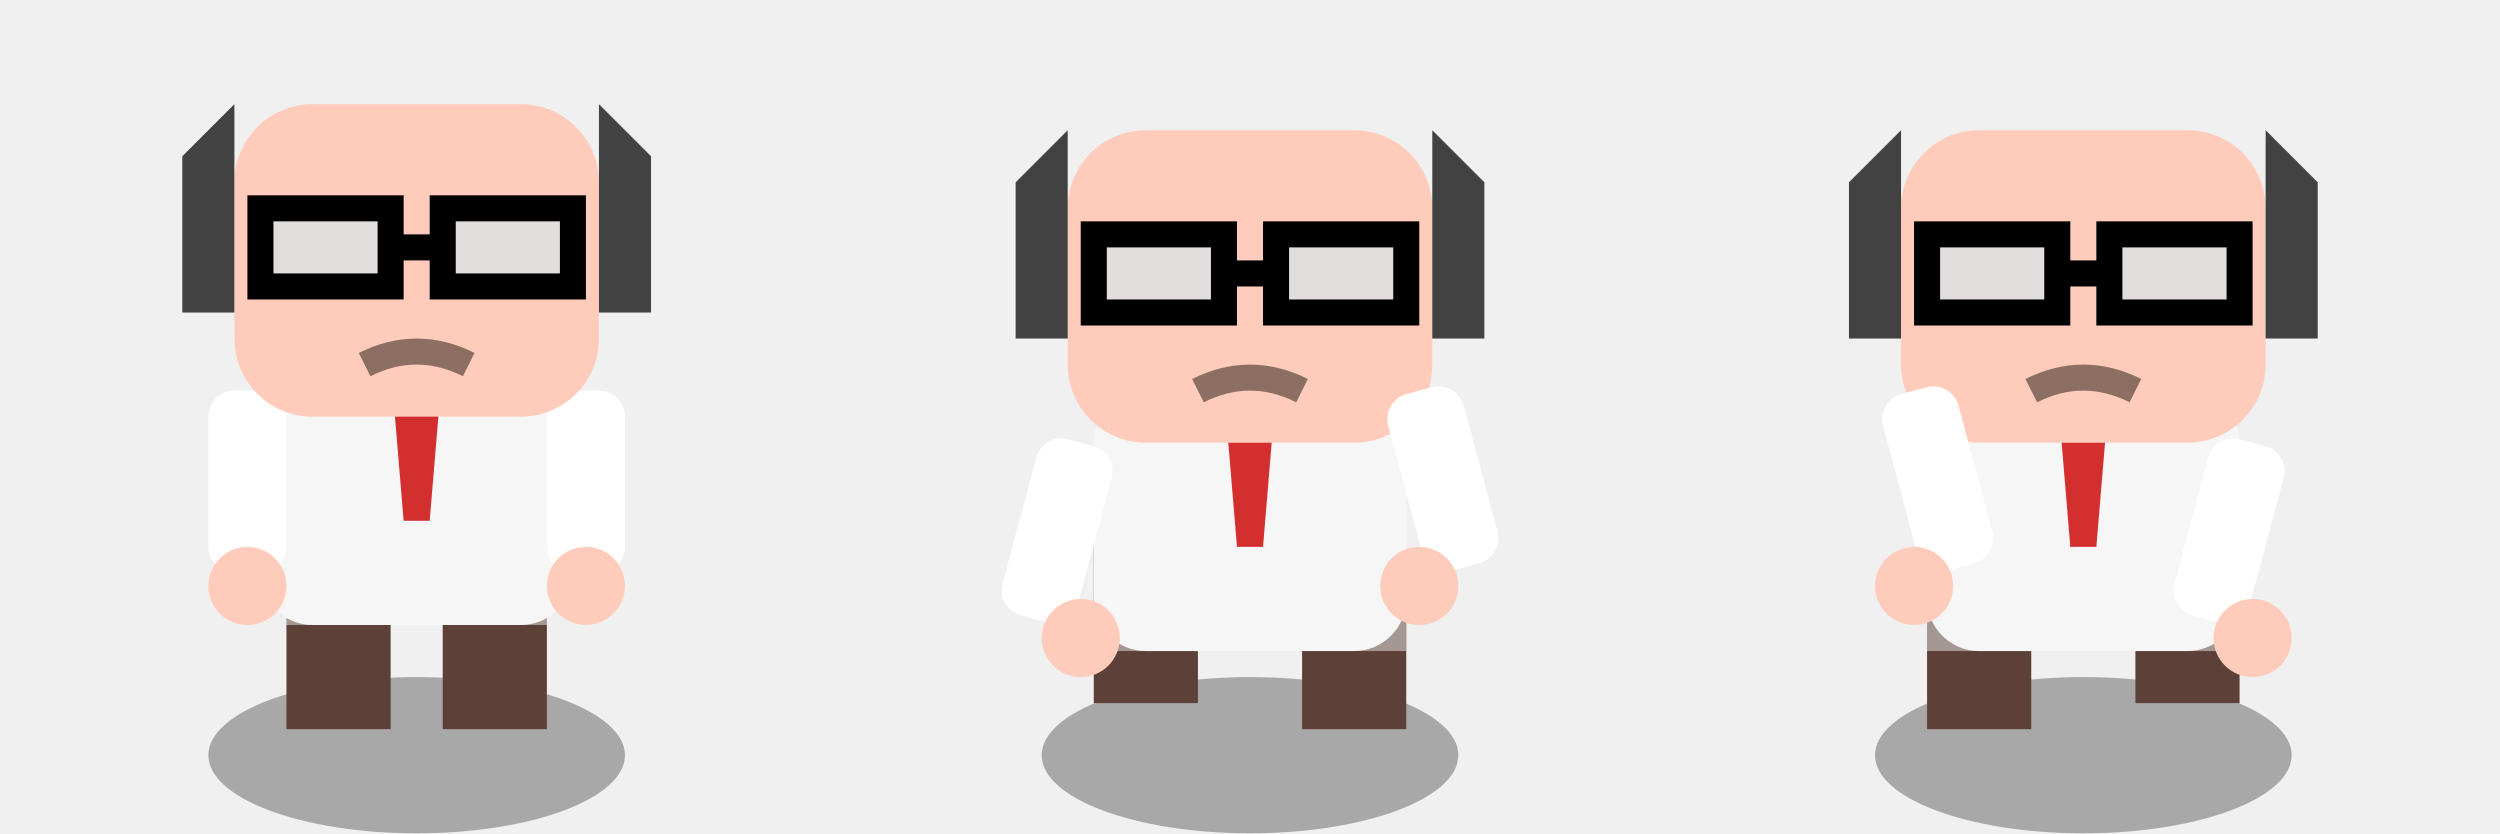
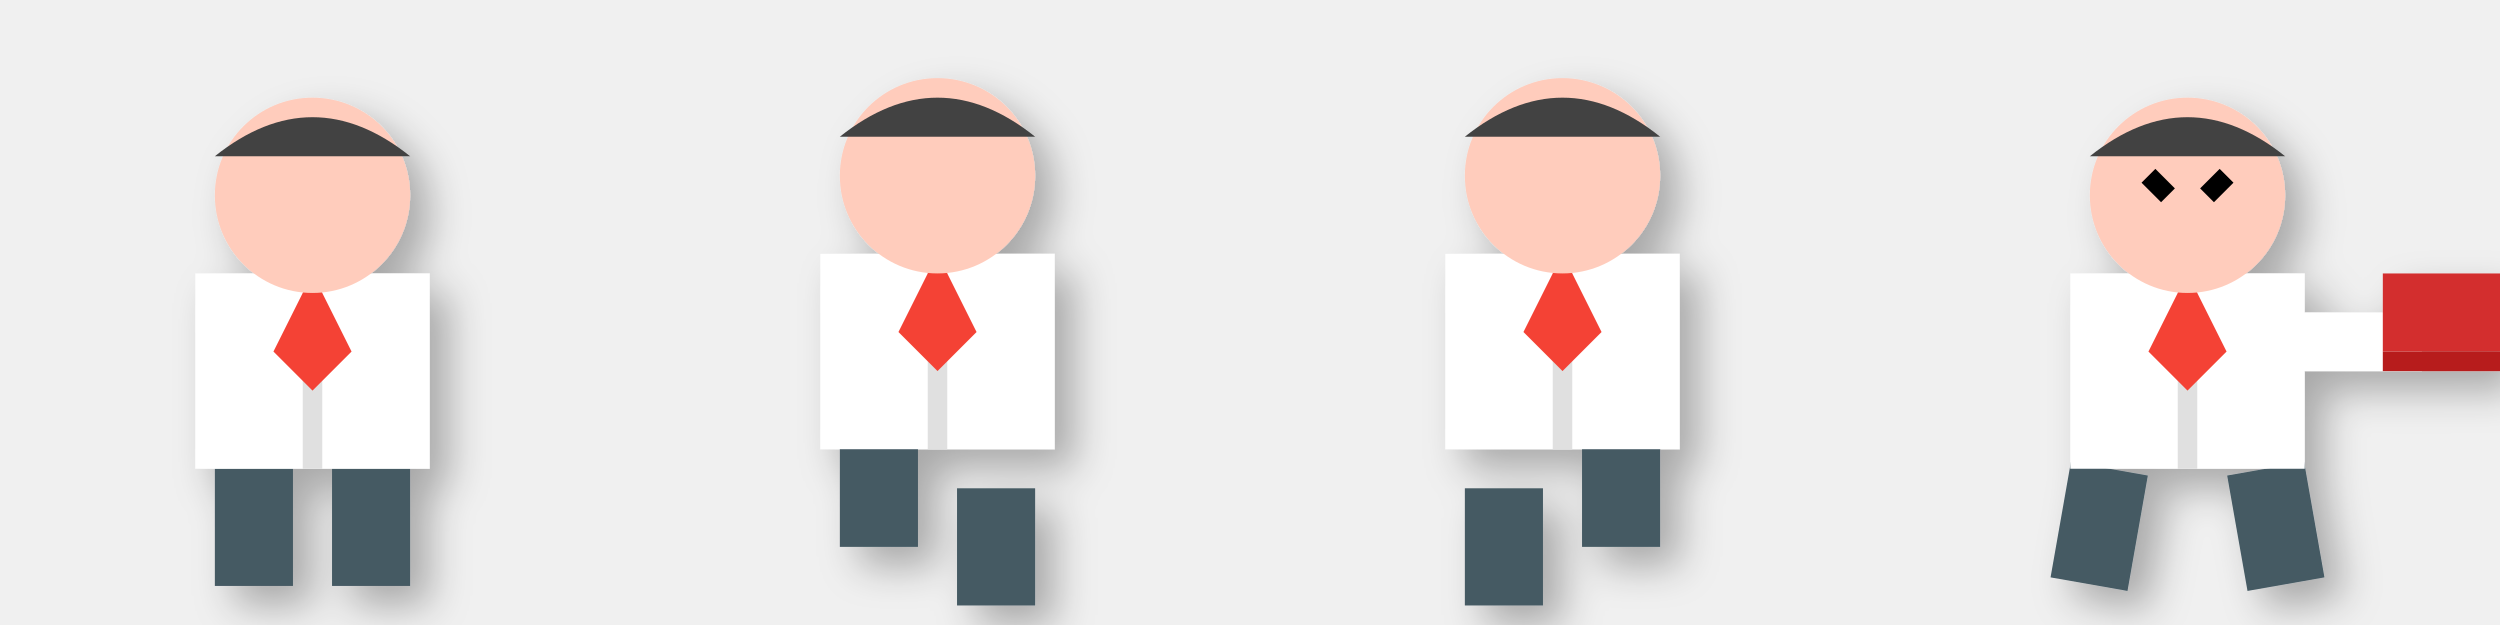
- <svg xmlns="http://www.w3.org/2000/svg" width="96" height="32" viewBox="0 0 96 32">
+ <svg xmlns="http://www.w3.org/2000/svg" width="128" height="32" viewBox="0 0 128 32">
  <defs>
+     <filter id="shadow" x="-50%" y="-50%" width="200%" height="200%">
+       <feDropShadow dx="1" dy="1" stdDeviation="1" flood-color="#000" flood-opacity="0.3" />
+     </filter>
+     <g id="body">
+       <rect x="10" y="14" width="12" height="10" fill="#FFF" />
+       <path d="M16 14 L16 24" stroke="#E0E0E0" stroke-width="1" />
+       <path d="M16 14 L14 18 L16 20 L18 18 L16 14" fill="#F44336" />
+     </g>
    <g id="head">
-       <rect x="-7" y="-10" width="14" height="12" rx="3" fill="#FFCCBC" />
-       <path d="M-7 -7 L-7 -2 L-9 -2 L-9 -8 L-7 -10 Z" fill="#424242" />
-       <path d="M7 -7 L7 -2 L9 -2 L9 -8 L7 -10 Z" fill="#424242" />
-       <rect x="-6" y="-6" width="5" height="3" stroke="#000" stroke-width="1" fill="rgba(200,240,255,0.5)" />
-       <rect x="1" y="-6" width="5" height="3" stroke="#000" stroke-width="1" fill="rgba(200,240,255,0.5)" />
-       <line x1="-1" y1="-4.5" x2="1" y2="-4.5" stroke="#000" stroke-width="1" />
-       <path d="M-2 0 Q0 -1 2 0" stroke="#8D6E63" stroke-width="1" fill="none" />
-     </g>
-     <g id="body">
-       <rect x="-6" y="0" width="12" height="10" rx="2" fill="#FFFFFF" />
-       <path d="M-6 0 L-6 10 L6 10 L6 0 Z" fill="#EEE" opacity="0.5" />
-       <path d="M-1 0 L1 0 L0.5 6 L-0.5 6 Z" fill="#D32F2F" />
+       <circle cx="16" cy="10" r="5" fill="#FFCCBC" />
+       <path d="M11 8 Q16 4 21 8" fill="#424242" />
    </g>
  </defs>
-   <g transform="translate(16, 14)">
-     <ellipse cx="0" cy="15" rx="8" ry="3" fill="rgba(0,0,0,0.3)" />
-     <rect x="-5" y="8" width="4" height="6" fill="#5D4037" />
-     <rect x="1" y="8" width="4" height="6" fill="#5D4037" />
+   <g transform="translate(0, 0)" filter="url(#shadow)">
+     <rect x="11" y="24" width="4" height="6" fill="#455A64" />
+     <rect x="17" y="24" width="4" height="6" fill="#455A64" />
    <use href="#body" />
-     <rect x="-8" y="1" width="3" height="7" rx="1" fill="#FFFFFF" />
-     <rect x="5" y="1" width="3" height="7" rx="1" fill="#FFFFFF" />
-     <circle cx="-6.5" cy="8.5" r="1.5" fill="#FFCCBC" />
-     <circle cx="6.5" cy="8.5" r="1.5" fill="#FFCCBC" />
    <use href="#head" />
  </g>
-   <g transform="translate(48, 14)">
-     <ellipse cx="0" cy="15" rx="8" ry="3" fill="rgba(0,0,0,0.3)" />
-     <rect x="-6" y="7" width="4" height="6" fill="#5D4037" />
-     <rect x="2" y="9" width="4" height="5" fill="#5D4037" />
-     <g transform="translate(0, 1)">
+   <g transform="translate(32, 0)" filter="url(#shadow)">
+     <rect x="11" y="22" width="4" height="6" fill="#455A64" />
+     <rect x="17" y="25" width="4" height="6" fill="#455A64" />
+     <g transform="translate(0, -1)">
      <use href="#body" />
      <use href="#head" />
-       <rect x="-8" y="2" width="3" height="7" rx="1" fill="#FFFFFF" transform="rotate(15 -6.5 2)" />
-       <rect x="5" y="0" width="3" height="7" rx="1" fill="#FFFFFF" transform="rotate(-15 6.5 0)" />
-       <circle cx="-6.5" cy="9.5" r="1.5" fill="#FFCCBC" />
-       <circle cx="6.5" cy="7.5" r="1.5" fill="#FFCCBC" />
    </g>
  </g>
-   <g transform="translate(80, 14)">
-     <ellipse cx="0" cy="15" rx="8" ry="3" fill="rgba(0,0,0,0.3)" />
-     <rect x="-6" y="9" width="4" height="5" fill="#5D4037" />
-     <rect x="2" y="7" width="4" height="6" fill="#5D4037" />
-     <g transform="translate(0, 1)">
+   <g transform="translate(64, 0)" filter="url(#shadow)">
+     <rect x="11" y="25" width="4" height="6" fill="#455A64" />
+     <rect x="17" y="22" width="4" height="6" fill="#455A64" />
+     <g transform="translate(0, -1)">
      <use href="#body" />
      <use href="#head" />
-       <rect x="-8" y="0" width="3" height="7" rx="1" fill="#FFFFFF" transform="rotate(-15 -6.5 0)" />
-       <rect x="5" y="2" width="3" height="7" rx="1" fill="#FFFFFF" transform="rotate(15 6.5 2)" />
-       <circle cx="-6.5" cy="7.5" r="1.5" fill="#FFCCBC" />
-       <circle cx="6.5" cy="9.5" r="1.5" fill="#FFCCBC" />
    </g>
  </g>
+   <g transform="translate(96, 0)" filter="url(#shadow)">
+     <rect x="10" y="24" width="4" height="6" fill="#455A64" transform="rotate(10 12 24)" />
+     <rect x="18" y="24" width="4" height="6" fill="#455A64" transform="rotate(-10 20 24)" />
+     <use href="#body" />
+     <use href="#head" />
+     <rect x="20" y="16" width="8" height="3" fill="#FFF" />
+     <rect x="26" y="14" width="6" height="4" fill="#D32F2F" />
+     <rect x="26" y="18" width="6" height="1" fill="#B71C1C" />
+     <path d="M14 9 L15 10" stroke="#000" stroke-width="1" />
+     <path d="M18 9 L17 10" stroke="#000" stroke-width="1" />
+   </g>
</svg>
